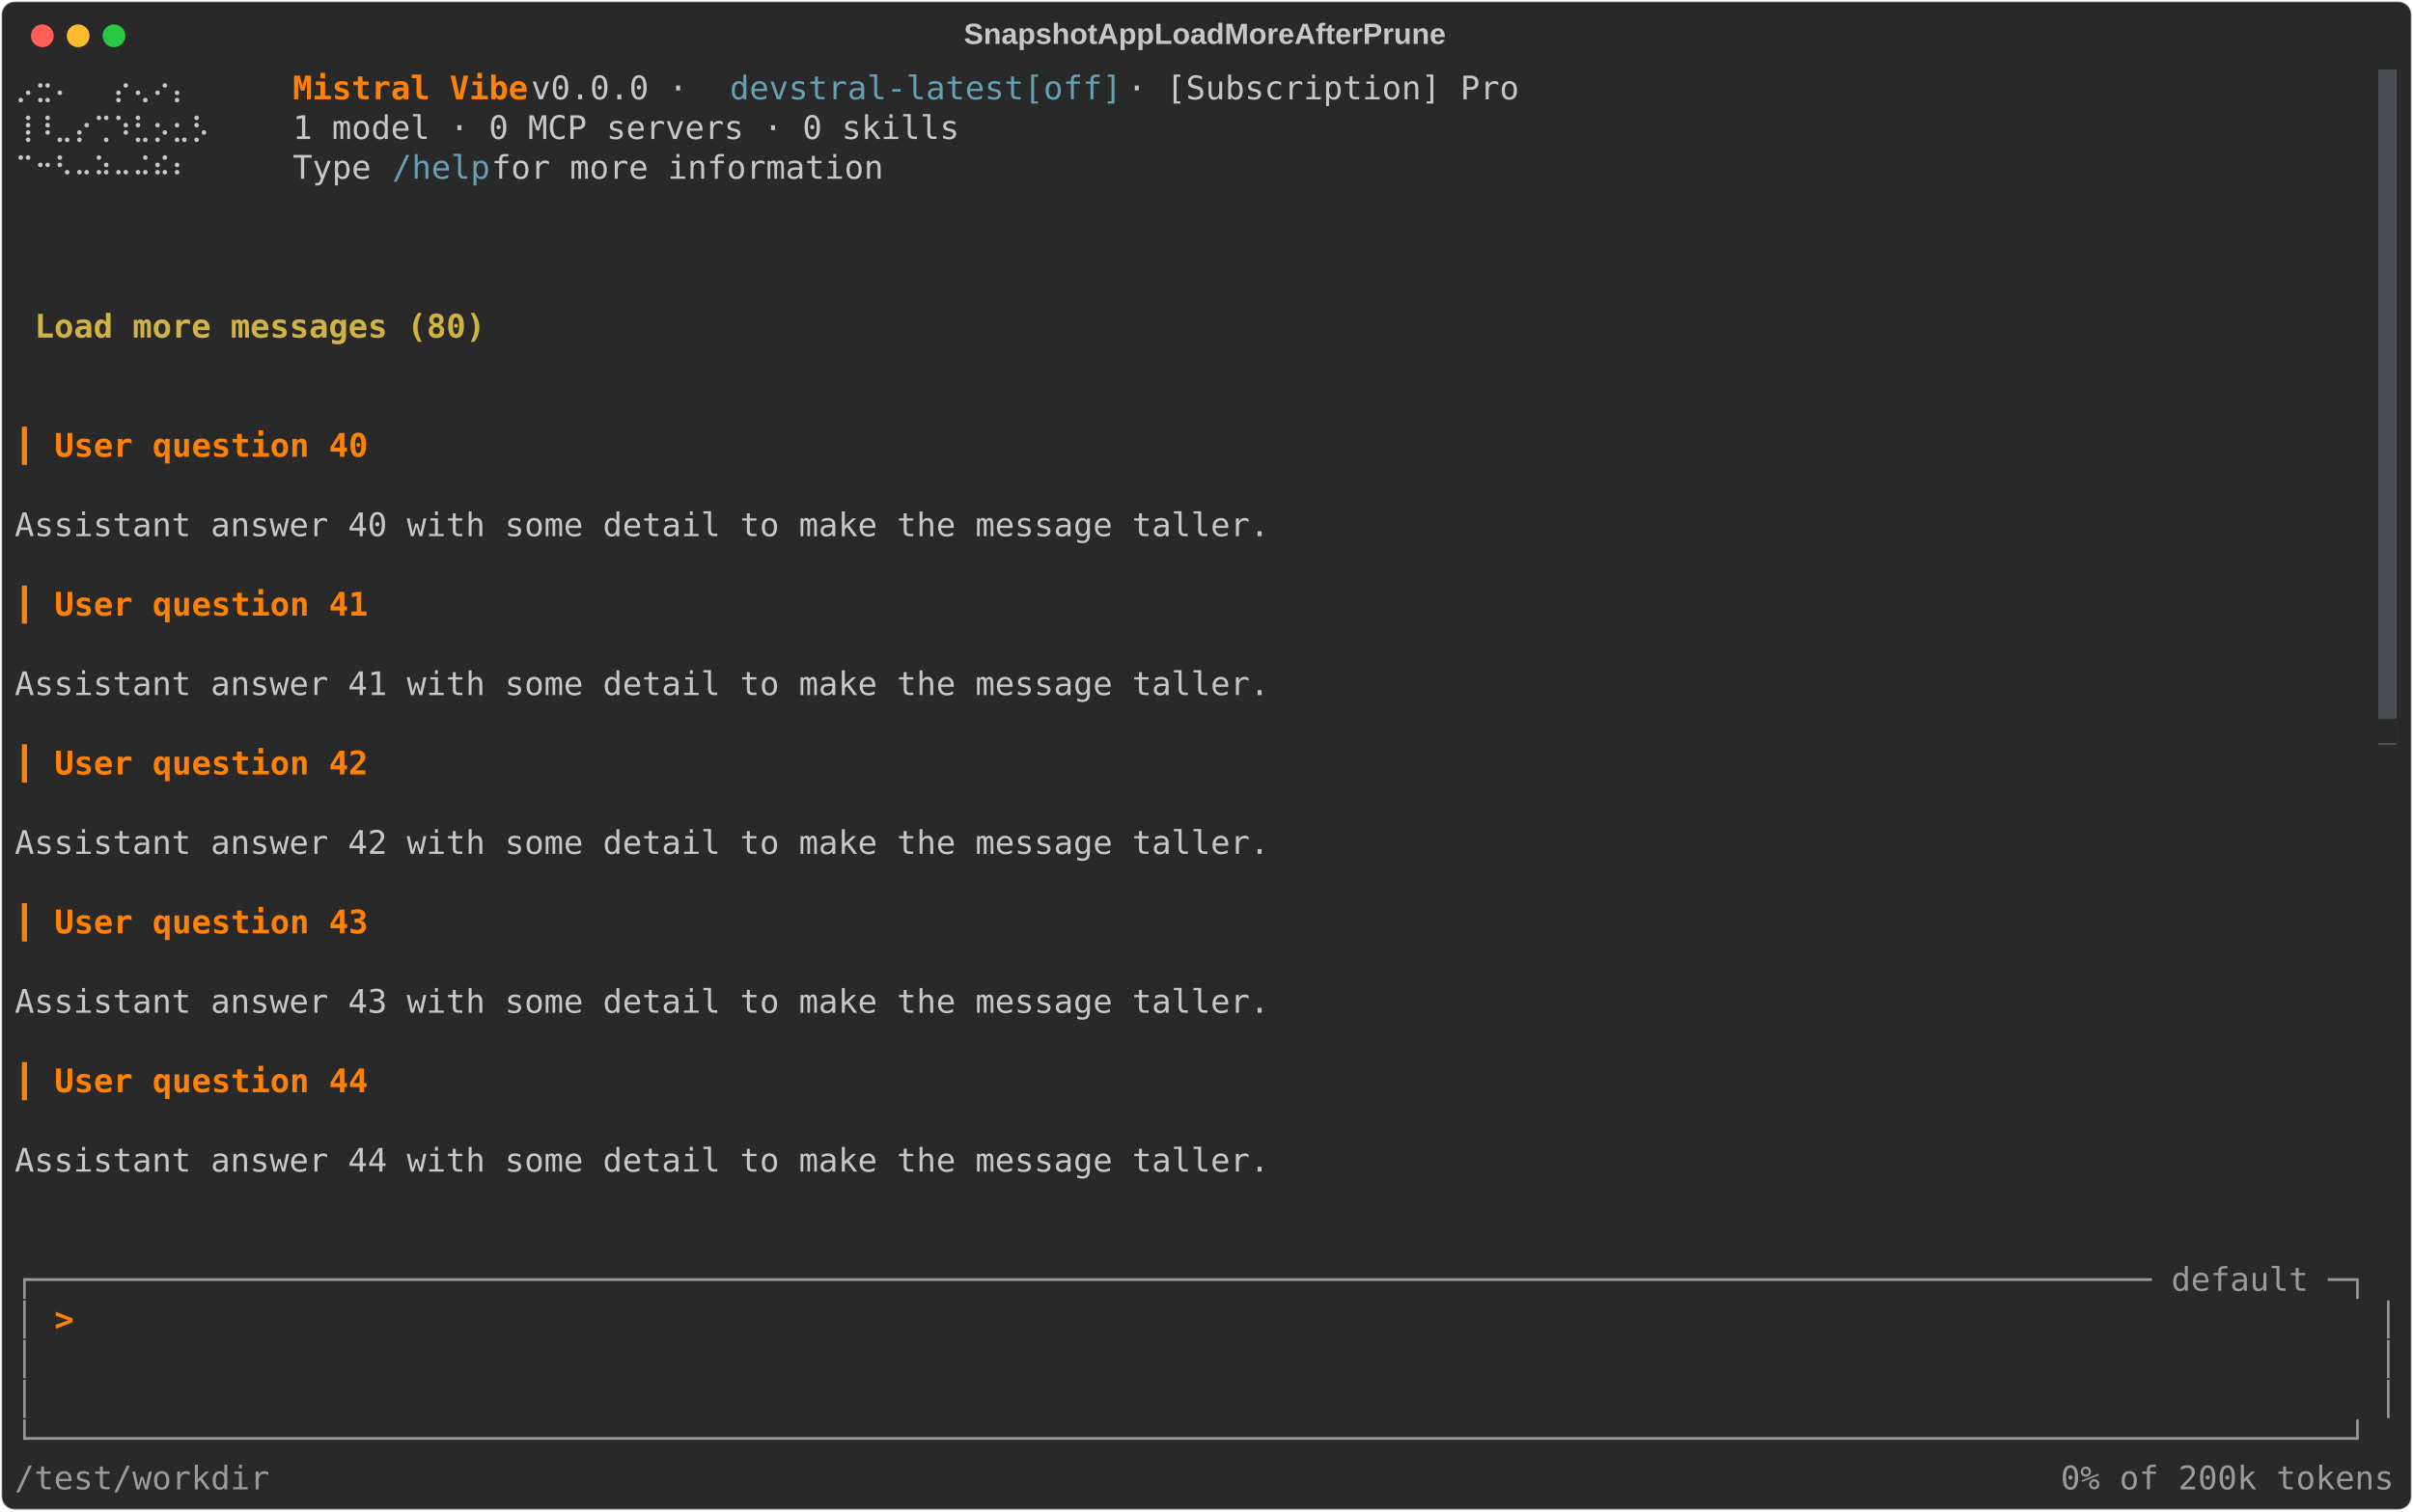
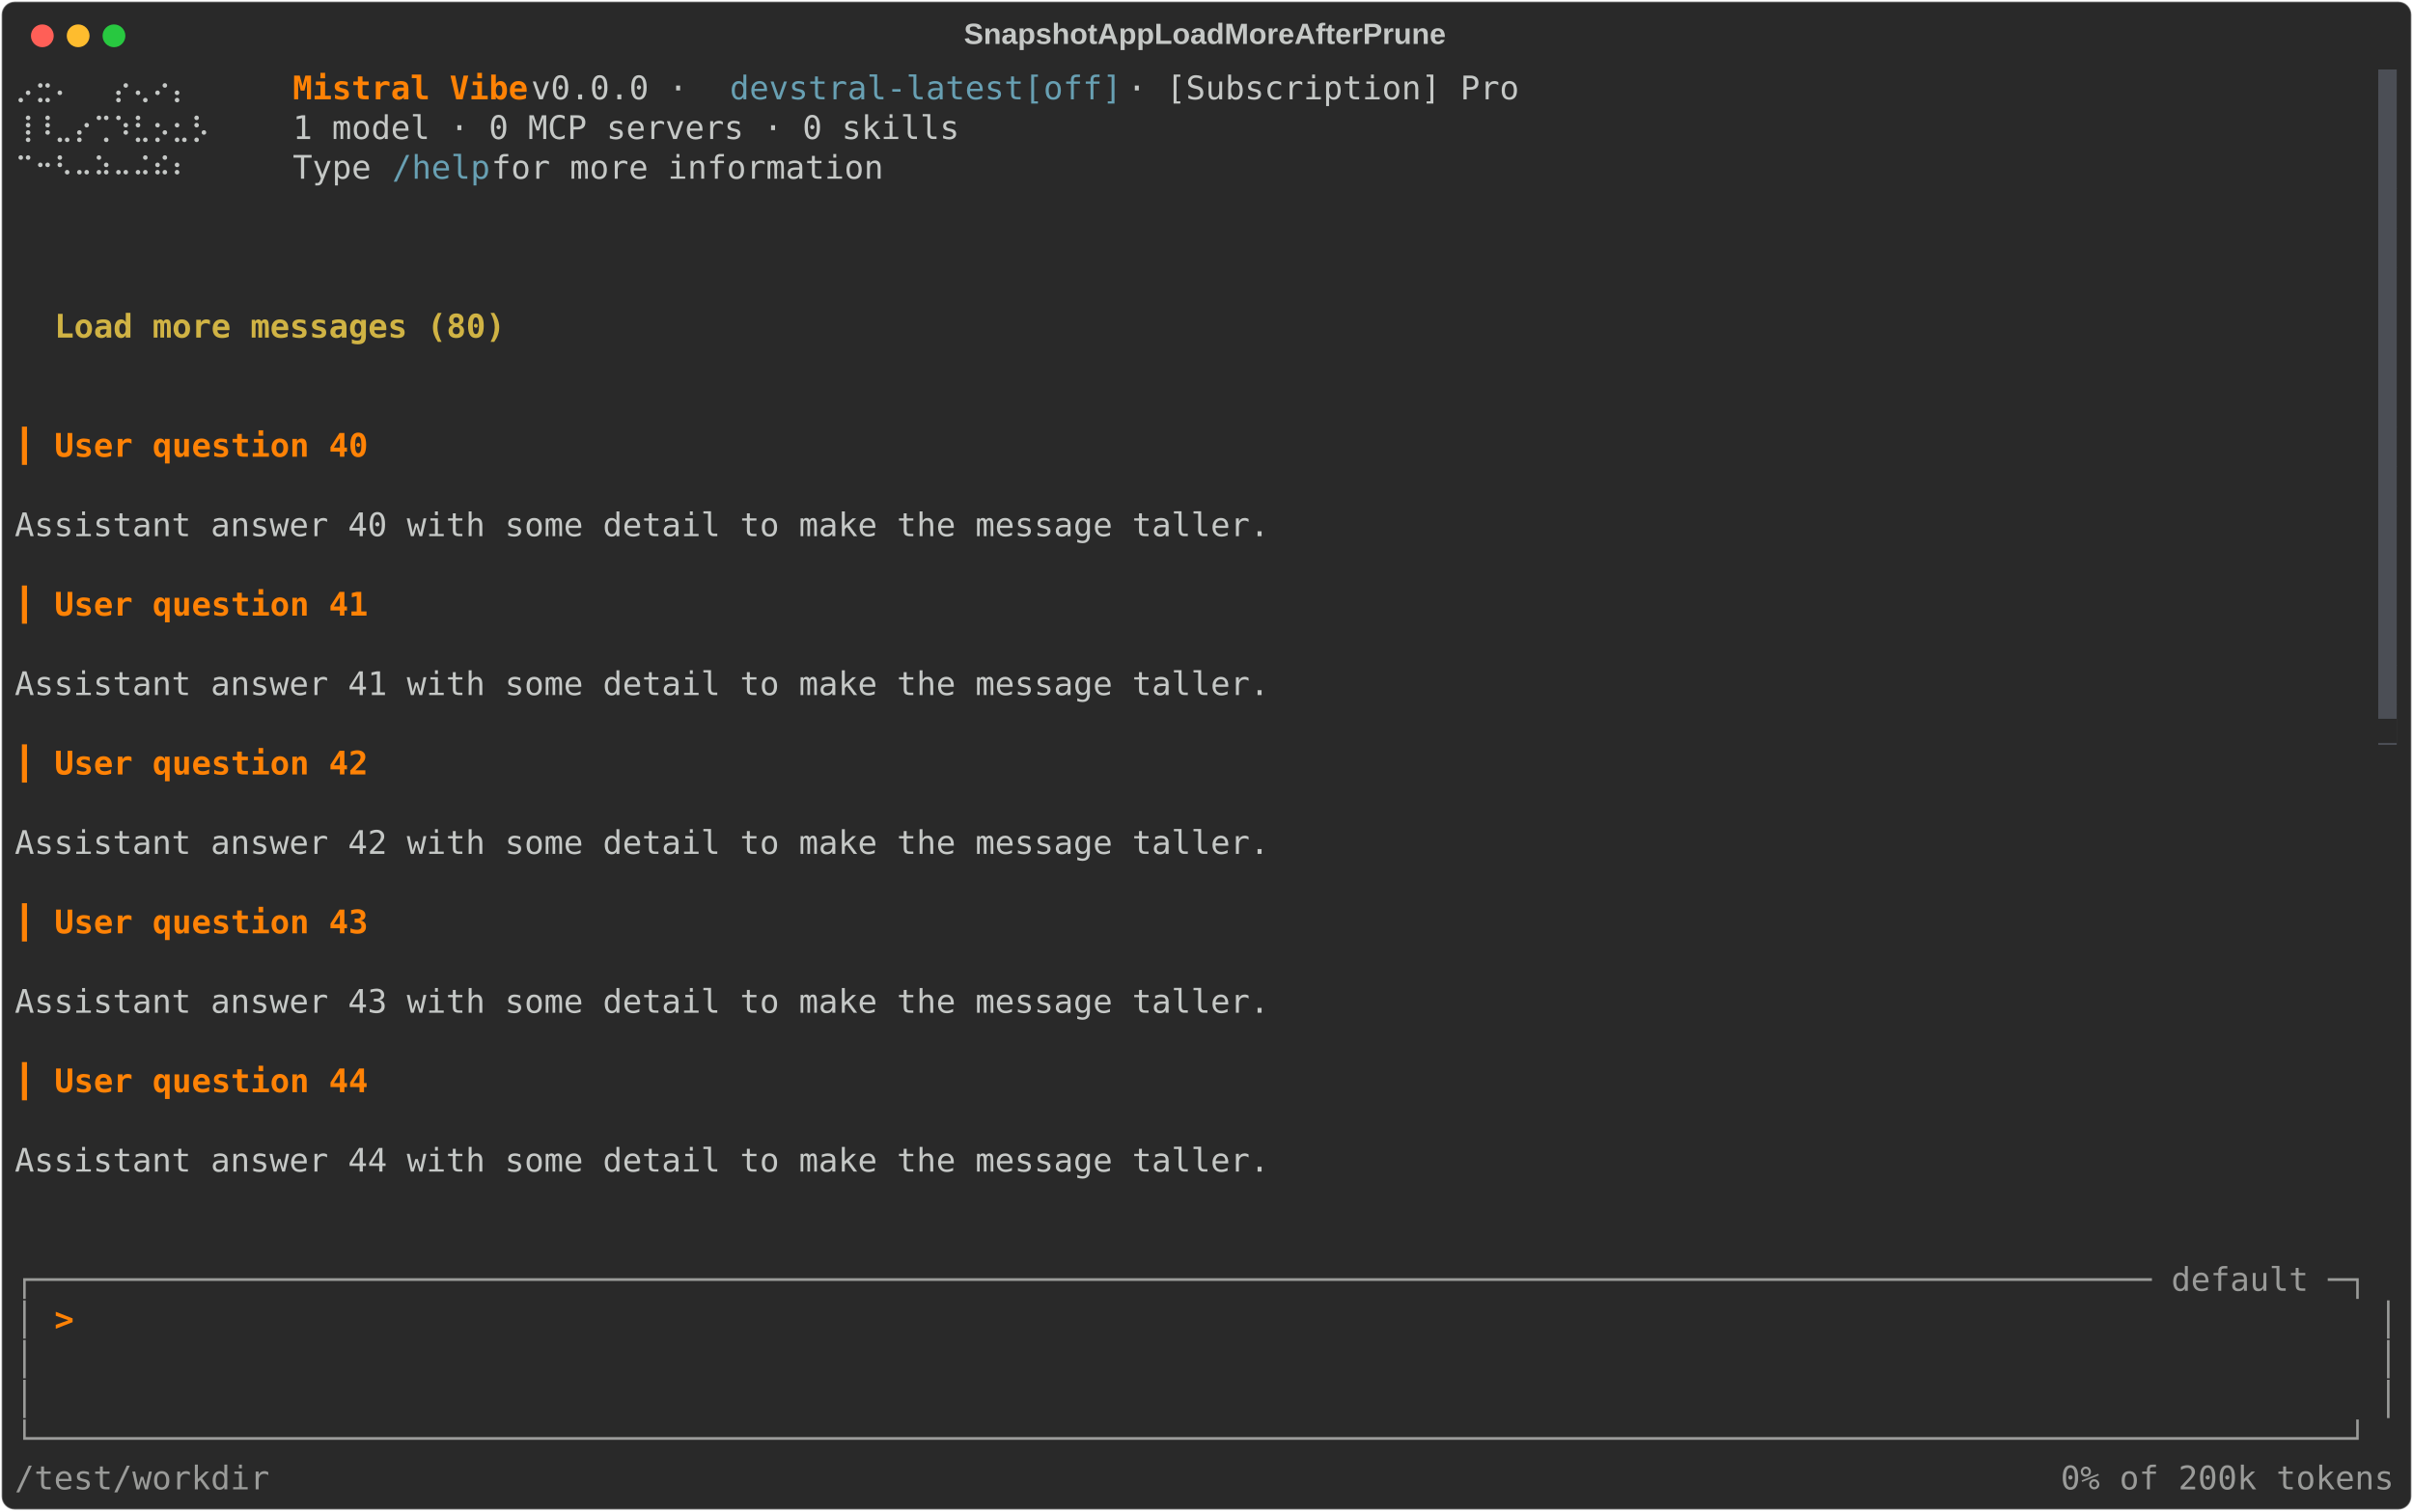
<svg xmlns="http://www.w3.org/2000/svg" class="rich-terminal" viewBox="0 0 1482 928.4">
  <style>

    @font-face {
        font-family: "Fira Code";
        src: local("FiraCode-Regular"),
                url("https://cdnjs.cloudflare.com/ajax/libs/firacode/6.2.0/woff2/FiraCode-Regular.woff2") format("woff2"),
                url("https://cdnjs.cloudflare.com/ajax/libs/firacode/6.2.0/woff/FiraCode-Regular.woff") format("woff");
        font-style: normal;
        font-weight: 400;
    }
    @font-face {
        font-family: "Fira Code";
        src: local("FiraCode-Bold"),
                url("https://cdnjs.cloudflare.com/ajax/libs/firacode/6.2.0/woff2/FiraCode-Bold.woff2") format("woff2"),
                url("https://cdnjs.cloudflare.com/ajax/libs/firacode/6.2.0/woff/FiraCode-Bold.woff") format("woff");
        font-style: bold;
        font-weight: 700;
    }

    .terminal-matrix {
        font-family: Fira Code, monospace;
        font-size: 20px;
        line-height: 24.4px;
        font-variant-east-asian: full-width;
    }

    .terminal-title {
        font-size: 18px;
        font-weight: bold;
        font-family: arial;
    }

    .terminal-r1 { fill: #c5c8c6 }
.terminal-r2 { fill: #ff8205;font-weight: bold }
.terminal-r3 { fill: #68a0b3 }
.terminal-r4 { fill: #292929 }
.terminal-r5 { fill: #d0b344;font-weight: bold }
.terminal-r6 { fill: #ff8205 }
.terminal-r7 { fill: #9a9b99 }
    </style>
  <defs>
    <clipPath id="terminal-clip-terminal">
      <rect x="0" y="0" width="1463.0" height="877.4" />
    </clipPath>
    <clipPath id="terminal-line-0">
      <rect x="0" y="1.5" width="1464" height="24.65" />
    </clipPath>
    <clipPath id="terminal-line-1">
      <rect x="0" y="25.9" width="1464" height="24.65" />
    </clipPath>
    <clipPath id="terminal-line-2">
      <rect x="0" y="50.3" width="1464" height="24.65" />
    </clipPath>
    <clipPath id="terminal-line-3">
      <rect x="0" y="74.7" width="1464" height="24.65" />
    </clipPath>
    <clipPath id="terminal-line-4">
      <rect x="0" y="99.1" width="1464" height="24.65" />
    </clipPath>
    <clipPath id="terminal-line-5">
      <rect x="0" y="123.5" width="1464" height="24.65" />
    </clipPath>
    <clipPath id="terminal-line-6">
      <rect x="0" y="147.9" width="1464" height="24.65" />
    </clipPath>
    <clipPath id="terminal-line-7">
      <rect x="0" y="172.3" width="1464" height="24.65" />
    </clipPath>
    <clipPath id="terminal-line-8">
      <rect x="0" y="196.7" width="1464" height="24.65" />
    </clipPath>
    <clipPath id="terminal-line-9">
      <rect x="0" y="221.1" width="1464" height="24.65" />
    </clipPath>
    <clipPath id="terminal-line-10">
      <rect x="0" y="245.5" width="1464" height="24.65" />
    </clipPath>
    <clipPath id="terminal-line-11">
      <rect x="0" y="269.9" width="1464" height="24.65" />
    </clipPath>
    <clipPath id="terminal-line-12">
      <rect x="0" y="294.3" width="1464" height="24.65" />
    </clipPath>
    <clipPath id="terminal-line-13">
      <rect x="0" y="318.7" width="1464" height="24.65" />
    </clipPath>
    <clipPath id="terminal-line-14">
      <rect x="0" y="343.1" width="1464" height="24.65" />
    </clipPath>
    <clipPath id="terminal-line-15">
      <rect x="0" y="367.5" width="1464" height="24.65" />
    </clipPath>
    <clipPath id="terminal-line-16">
      <rect x="0" y="391.9" width="1464" height="24.65" />
    </clipPath>
    <clipPath id="terminal-line-17">
      <rect x="0" y="416.3" width="1464" height="24.65" />
    </clipPath>
    <clipPath id="terminal-line-18">
      <rect x="0" y="440.7" width="1464" height="24.65" />
    </clipPath>
    <clipPath id="terminal-line-19">
      <rect x="0" y="465.1" width="1464" height="24.65" />
    </clipPath>
    <clipPath id="terminal-line-20">
      <rect x="0" y="489.5" width="1464" height="24.65" />
    </clipPath>
    <clipPath id="terminal-line-21">
      <rect x="0" y="513.9" width="1464" height="24.65" />
    </clipPath>
    <clipPath id="terminal-line-22">
      <rect x="0" y="538.3" width="1464" height="24.65" />
    </clipPath>
    <clipPath id="terminal-line-23">
      <rect x="0" y="562.7" width="1464" height="24.65" />
    </clipPath>
    <clipPath id="terminal-line-24">
      <rect x="0" y="587.1" width="1464" height="24.65" />
    </clipPath>
    <clipPath id="terminal-line-25">
      <rect x="0" y="611.5" width="1464" height="24.65" />
    </clipPath>
    <clipPath id="terminal-line-26">
      <rect x="0" y="635.9" width="1464" height="24.65" />
    </clipPath>
    <clipPath id="terminal-line-27">
      <rect x="0" y="660.3" width="1464" height="24.65" />
    </clipPath>
    <clipPath id="terminal-line-28">
      <rect x="0" y="684.7" width="1464" height="24.65" />
    </clipPath>
    <clipPath id="terminal-line-29">
      <rect x="0" y="709.1" width="1464" height="24.65" />
    </clipPath>
    <clipPath id="terminal-line-30">
      <rect x="0" y="733.5" width="1464" height="24.65" />
    </clipPath>
    <clipPath id="terminal-line-31">
      <rect x="0" y="757.9" width="1464" height="24.65" />
    </clipPath>
    <clipPath id="terminal-line-32">
      <rect x="0" y="782.3" width="1464" height="24.65" />
    </clipPath>
    <clipPath id="terminal-line-33">
      <rect x="0" y="806.7" width="1464" height="24.65" />
    </clipPath>
    <clipPath id="terminal-line-34">
      <rect x="0" y="831.1" width="1464" height="24.65" />
    </clipPath>
  </defs>
  <rect fill="#292929" stroke="rgba(255,255,255,0.35)" stroke-width="1" x="1" y="1" width="1480" height="926.4" rx="8" />
  <text class="terminal-title" fill="#c5c8c6" text-anchor="middle" x="740" y="27">SnapshotAppLoadMoreAfterPrune</text>
  <g transform="translate(26,22)">
    <circle cx="0" cy="0" r="7" fill="#ff5f57" />
    <circle cx="22" cy="0" r="7" fill="#febc2e" />
    <circle cx="44" cy="0" r="7" fill="#28c840" />
  </g>
  <g transform="translate(9, 41)" clip-path="url(#terminal-clip-terminal)">
    <rect fill="#4b4e55" x="1451.8" y="1.5" width="12.2" height="24.65" shape-rendering="crispEdges" />
    <rect fill="#4b4e55" x="1451.8" y="25.9" width="12.2" height="24.65" shape-rendering="crispEdges" />
    <rect fill="#4b4e55" x="1451.8" y="50.3" width="12.2" height="24.65" shape-rendering="crispEdges" />
    <rect fill="#4b4e55" x="1451.8" y="74.7" width="12.2" height="24.65" shape-rendering="crispEdges" />
    <rect fill="#4b4e55" x="1451.8" y="99.1" width="12.2" height="24.65" shape-rendering="crispEdges" />
    <rect fill="#4b4e55" x="1451.8" y="123.5" width="12.2" height="24.65" shape-rendering="crispEdges" />
    <rect fill="#4b4e55" x="1451.8" y="147.9" width="12.2" height="24.65" shape-rendering="crispEdges" />
    <rect fill="#4b4e55" x="1451.8" y="172.3" width="12.2" height="24.65" shape-rendering="crispEdges" />
    <rect fill="#4b4e55" x="1451.8" y="196.7" width="12.2" height="24.65" shape-rendering="crispEdges" />
    <rect fill="#4b4e55" x="1451.8" y="221.1" width="12.2" height="24.65" shape-rendering="crispEdges" />
    <rect fill="#4b4e55" x="1451.8" y="245.5" width="12.2" height="24.65" shape-rendering="crispEdges" />
    <rect fill="#4b4e55" x="1451.8" y="269.9" width="12.2" height="24.65" shape-rendering="crispEdges" />
    <rect fill="#4b4e55" x="1451.8" y="294.3" width="12.2" height="24.65" shape-rendering="crispEdges" />
    <rect fill="#4b4e55" x="1451.8" y="318.7" width="12.2" height="24.65" shape-rendering="crispEdges" />
    <rect fill="#4b4e55" x="1451.8" y="343.1" width="12.2" height="24.65" shape-rendering="crispEdges" />
    <rect fill="#4b4e55" x="1451.8" y="367.5" width="12.2" height="24.65" shape-rendering="crispEdges" />
    <rect fill="#4b4e55" x="1451.8" y="391.9" width="12.2" height="24.65" shape-rendering="crispEdges" />
    <g class="terminal-matrix">
      <text class="terminal-r1" x="0" y="20" textLength="134.2" clip-path="url(#terminal-line-0)">  ⡠⣒⠄  ⡔⢄⠔⡄</text>
      <text class="terminal-r2" x="170.8" y="20" textLength="146.4" clip-path="url(#terminal-line-0)">Mistral Vibe</text>
      <text class="terminal-r1" x="317.2" y="20" textLength="122" clip-path="url(#terminal-line-0)"> v0.0.0 · </text>
      <text class="terminal-r3" x="439.2" y="20" textLength="244" clip-path="url(#terminal-line-0)">devstral-latest[off]</text>
      <text class="terminal-r1" x="683.2" y="20" textLength="256.2" clip-path="url(#terminal-line-0)"> · [Subscription] Pro</text>
      <text class="terminal-r1" x="1464" y="20" textLength="12.2" clip-path="url(#terminal-line-0)">
</text>
      <text class="terminal-r1" x="0" y="44.4" textLength="134.2" clip-path="url(#terminal-line-1)"> ⢸⠸⣀⡔⢉⠱⣃⡢⣂⡣</text>
      <text class="terminal-r1" x="170.8" y="44.4" textLength="414.8" clip-path="url(#terminal-line-1)">1 model · 0 MCP servers · 0 skills</text>
      <text class="terminal-r1" x="1464" y="44.4" textLength="12.2" clip-path="url(#terminal-line-1)">
</text>
      <text class="terminal-r1" x="0" y="68.8" textLength="134.2" clip-path="url(#terminal-line-2)">  ⠉⠒⠣⠤⠵⠤⠬⠮⠆</text>
      <text class="terminal-r1" x="170.8" y="68.8" textLength="61" clip-path="url(#terminal-line-2)">Type </text>
      <text class="terminal-r3" x="231.8" y="68.8" textLength="61" clip-path="url(#terminal-line-2)">/help</text>
      <text class="terminal-r1" x="292.8" y="68.8" textLength="256.2" clip-path="url(#terminal-line-2)"> for more information</text>
      <text class="terminal-r1" x="1464" y="68.8" textLength="12.2" clip-path="url(#terminal-line-2)">
</text>
      <text class="terminal-r1" x="1464" y="93.2" textLength="12.2" clip-path="url(#terminal-line-3)">
</text>
      <text class="terminal-r1" x="1464" y="117.6" textLength="12.2" clip-path="url(#terminal-line-4)">
</text>
      <text class="terminal-r1" x="1464" y="142" textLength="12.2" clip-path="url(#terminal-line-5)">
</text>
-       <text class="terminal-r5" x="12.2" y="166.4" textLength="305" clip-path="url(#terminal-line-6)"> Load more messages (80) </text>
+       <text class="terminal-r5" x="24.4" y="166.4" textLength="280.6" clip-path="url(#terminal-line-6)">Load more messages (80)</text>
      <text class="terminal-r1" x="1464" y="166.4" textLength="12.2" clip-path="url(#terminal-line-6)">
</text>
      <text class="terminal-r1" x="1464" y="190.8" textLength="12.2" clip-path="url(#terminal-line-7)">
</text>
      <text class="terminal-r1" x="1464" y="215.2" textLength="12.2" clip-path="url(#terminal-line-8)">
</text>
      <text class="terminal-r6" x="0" y="239.6" textLength="12.2" clip-path="url(#terminal-line-9)">┃</text>
      <text class="terminal-r2" x="24.4" y="239.6" textLength="195.2" clip-path="url(#terminal-line-9)">User question 40</text>
      <text class="terminal-r1" x="1464" y="239.6" textLength="12.2" clip-path="url(#terminal-line-9)">
</text>
      <text class="terminal-r1" x="1464" y="264" textLength="12.2" clip-path="url(#terminal-line-10)">
</text>
      <text class="terminal-r1" x="0" y="288.4" textLength="780.8" clip-path="url(#terminal-line-11)">Assistant answer 40 with some detail to make the message taller.</text>
      <text class="terminal-r1" x="1464" y="288.4" textLength="12.2" clip-path="url(#terminal-line-11)">
</text>
      <text class="terminal-r1" x="1464" y="312.8" textLength="12.2" clip-path="url(#terminal-line-12)">
</text>
      <text class="terminal-r6" x="0" y="337.2" textLength="12.2" clip-path="url(#terminal-line-13)">┃</text>
      <text class="terminal-r2" x="24.4" y="337.2" textLength="195.2" clip-path="url(#terminal-line-13)">User question 41</text>
      <text class="terminal-r1" x="1464" y="337.2" textLength="12.2" clip-path="url(#terminal-line-13)">
</text>
      <text class="terminal-r1" x="1464" y="361.6" textLength="12.2" clip-path="url(#terminal-line-14)">
</text>
      <text class="terminal-r1" x="0" y="386" textLength="780.8" clip-path="url(#terminal-line-15)">Assistant answer 41 with some detail to make the message taller.</text>
      <text class="terminal-r1" x="1464" y="386" textLength="12.2" clip-path="url(#terminal-line-15)">
</text>
      <text class="terminal-r4" x="1451.8" y="410.4" textLength="12.2" clip-path="url(#terminal-line-16)">▅</text>
      <text class="terminal-r1" x="1464" y="410.4" textLength="12.2" clip-path="url(#terminal-line-16)">
</text>
      <text class="terminal-r6" x="0" y="434.8" textLength="12.2" clip-path="url(#terminal-line-17)">┃</text>
      <text class="terminal-r2" x="24.4" y="434.8" textLength="195.2" clip-path="url(#terminal-line-17)">User question 42</text>
      <text class="terminal-r1" x="1464" y="434.8" textLength="12.2" clip-path="url(#terminal-line-17)">
</text>
      <text class="terminal-r1" x="1464" y="459.2" textLength="12.2" clip-path="url(#terminal-line-18)">
</text>
      <text class="terminal-r1" x="0" y="483.6" textLength="780.8" clip-path="url(#terminal-line-19)">Assistant answer 42 with some detail to make the message taller.</text>
      <text class="terminal-r1" x="1464" y="483.6" textLength="12.2" clip-path="url(#terminal-line-19)">
</text>
      <text class="terminal-r1" x="1464" y="508" textLength="12.2" clip-path="url(#terminal-line-20)">
</text>
      <text class="terminal-r6" x="0" y="532.4" textLength="12.2" clip-path="url(#terminal-line-21)">┃</text>
      <text class="terminal-r2" x="24.4" y="532.4" textLength="195.2" clip-path="url(#terminal-line-21)">User question 43</text>
      <text class="terminal-r1" x="1464" y="532.4" textLength="12.2" clip-path="url(#terminal-line-21)">
</text>
      <text class="terminal-r1" x="1464" y="556.8" textLength="12.2" clip-path="url(#terminal-line-22)">
</text>
      <text class="terminal-r1" x="0" y="581.2" textLength="780.8" clip-path="url(#terminal-line-23)">Assistant answer 43 with some detail to make the message taller.</text>
      <text class="terminal-r1" x="1464" y="581.2" textLength="12.2" clip-path="url(#terminal-line-23)">
</text>
      <text class="terminal-r1" x="1464" y="605.6" textLength="12.2" clip-path="url(#terminal-line-24)">
</text>
      <text class="terminal-r6" x="0" y="630" textLength="12.2" clip-path="url(#terminal-line-25)">┃</text>
      <text class="terminal-r2" x="24.4" y="630" textLength="195.2" clip-path="url(#terminal-line-25)">User question 44</text>
      <text class="terminal-r1" x="1464" y="630" textLength="12.2" clip-path="url(#terminal-line-25)">
</text>
      <text class="terminal-r1" x="1464" y="654.4" textLength="12.2" clip-path="url(#terminal-line-26)">
</text>
      <text class="terminal-r1" x="0" y="678.8" textLength="780.8" clip-path="url(#terminal-line-27)">Assistant answer 44 with some detail to make the message taller.</text>
      <text class="terminal-r1" x="1464" y="678.8" textLength="12.2" clip-path="url(#terminal-line-27)">
</text>
      <text class="terminal-r1" x="1464" y="703.2" textLength="12.2" clip-path="url(#terminal-line-28)">
</text>
      <text class="terminal-r1" x="1464" y="727.6" textLength="12.2" clip-path="url(#terminal-line-29)">
</text>
      <text class="terminal-r7" x="0" y="752" textLength="1464" clip-path="url(#terminal-line-30)">┌──────────────────────────────────────────────────────────────────────────────────────────────────────────── default ─┐</text>
      <text class="terminal-r1" x="1464" y="752" textLength="12.2" clip-path="url(#terminal-line-30)">
</text>
      <text class="terminal-r7" x="0" y="776.4" textLength="12.2" clip-path="url(#terminal-line-31)">│</text>
      <text class="terminal-r2" x="24.4" y="776.4" textLength="12.2" clip-path="url(#terminal-line-31)">&gt;</text>
      <text class="terminal-r7" x="1451.8" y="776.4" textLength="12.2" clip-path="url(#terminal-line-31)">│</text>
      <text class="terminal-r1" x="1464" y="776.4" textLength="12.2" clip-path="url(#terminal-line-31)">
</text>
      <text class="terminal-r7" x="0" y="800.8" textLength="12.2" clip-path="url(#terminal-line-32)">│</text>
      <text class="terminal-r7" x="1451.8" y="800.8" textLength="12.2" clip-path="url(#terminal-line-32)">│</text>
      <text class="terminal-r1" x="1464" y="800.8" textLength="12.2" clip-path="url(#terminal-line-32)">
</text>
      <text class="terminal-r7" x="0" y="825.2" textLength="12.2" clip-path="url(#terminal-line-33)">│</text>
      <text class="terminal-r7" x="1451.8" y="825.2" textLength="12.2" clip-path="url(#terminal-line-33)">│</text>
      <text class="terminal-r1" x="1464" y="825.2" textLength="12.2" clip-path="url(#terminal-line-33)">
</text>
      <text class="terminal-r7" x="0" y="849.6" textLength="1464" clip-path="url(#terminal-line-34)">└──────────────────────────────────────────────────────────────────────────────────────────────────────────────────────┘</text>
      <text class="terminal-r1" x="1464" y="849.6" textLength="12.2" clip-path="url(#terminal-line-34)">
</text>
      <text class="terminal-r7" x="0" y="874" textLength="158.6" clip-path="url(#terminal-line-35)">/test/workdir</text>
      <text class="terminal-r7" x="1256.6" y="874" textLength="207.4" clip-path="url(#terminal-line-35)">0% of 200k tokens</text>
    </g>
  </g>
</svg>
